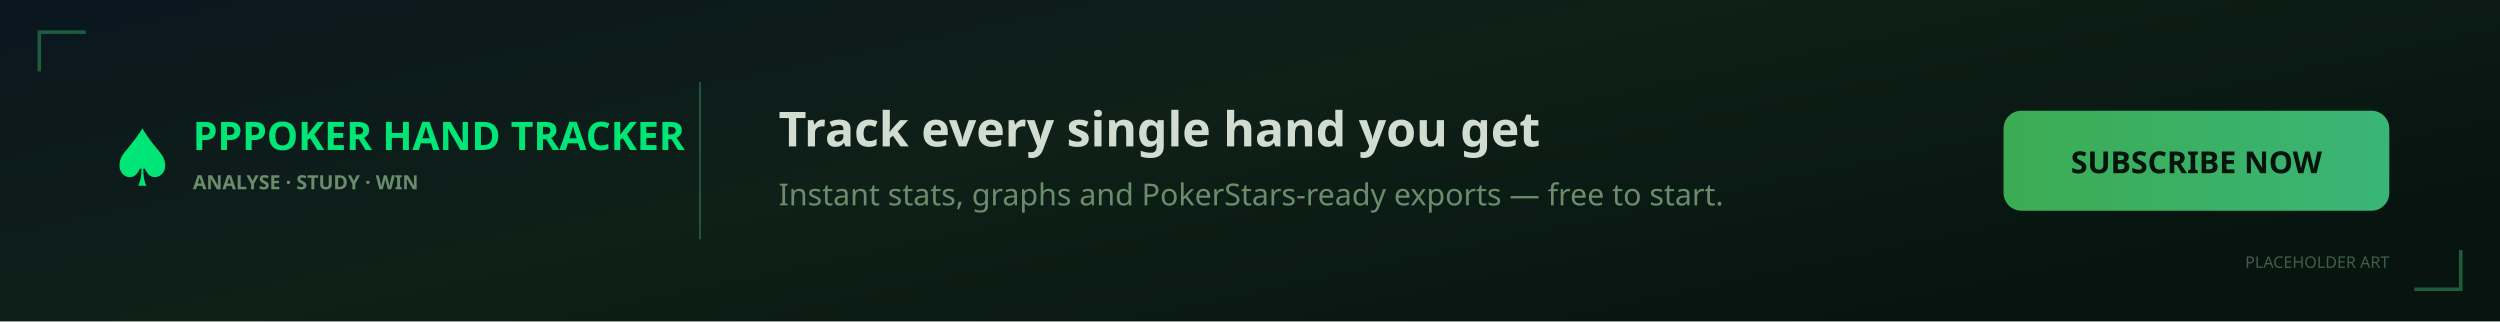
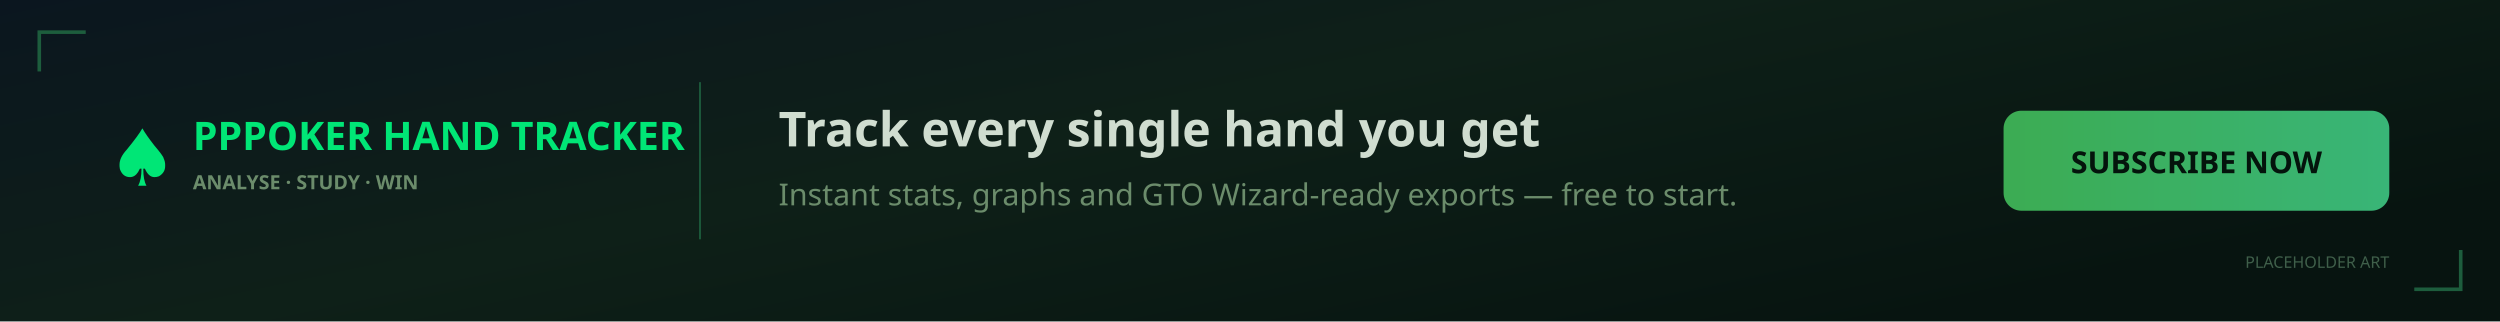
- <svg xmlns="http://www.w3.org/2000/svg" width="1400" height="180" viewBox="0 0 1400 180" role="img" aria-label="Track every single hand you get. Instant stats, graphs and PokerStars-ready exports — free to start.">
+ <svg xmlns="http://www.w3.org/2000/svg" width="1400" height="180" viewBox="0 0 1400 180" role="img" aria-label="Track every single hand you get. Instant stats, graphs and GTO Wizard-ready exports — free to start.">
  <defs>
    <linearGradient id="m1bg" x1="0" y1="0" x2="1" y2="0.6">
      <stop offset="0" stop-color="#0B161F" />
      <stop offset="0.5" stop-color="#0e2018" />
      <stop offset="1" stop-color="#071410" />
    </linearGradient>
    <linearGradient id="m1cta" x1="0" y1="0" x2="1" y2="0">
      <stop offset="0" stop-color="#3CAC53" />
      <stop offset="1" stop-color="#39B577" />
    </linearGradient>
  </defs>
  <rect width="1400" height="180" fill="url(#m1bg)" />
  <path d="M22 40 V18 H48" fill="none" stroke="#1D5D3D" stroke-width="2" />
  <path d="M1378 140 V162 H1352" fill="none" stroke="#1D5D3D" stroke-width="2" />
  <text x="60" y="104" font-size="44" fill="#00e676" font-family="'Segoe UI Symbol', system-ui, sans-serif">♠</text>
  <g font-family="Oxanium, 'Segoe UI', system-ui, sans-serif" fill="#00e676">
    <text x="108" y="84" font-size="22" font-weight="800" textLength="236" lengthAdjust="spacingAndGlyphs">PPPOKER HAND TRACKER</text>
    <text x="108" y="106" font-size="11" font-weight="600" fill="#6b8c6b" textLength="182" lengthAdjust="spacingAndGlyphs">ANALYSE · STUDY · WIN</text>
  </g>
  <line x1="392" y1="46" x2="392" y2="134" stroke="#1D5D3D" stroke-width="1" />
  <g font-family="'Segoe UI', system-ui, sans-serif">
    <text x="436" y="82" font-size="27" font-weight="700" fill="#d0ddd0" textLength="392" lengthAdjust="spacingAndGlyphs">Track every single hand you get</text>
-     <text x="436" y="115" font-size="17" fill="#6b8c6b" textLength="508" lengthAdjust="spacingAndGlyphs">Instant stats, graphs and PokerStars-ready exports — free to start.</text>
+     <text x="436" y="115" font-size="17" fill="#6b8c6b" textLength="508" lengthAdjust="spacingAndGlyphs">Instant stats, graphs and GTO Wizard-ready exports — free to start.</text>
  </g>
  <rect x="1122" y="62" width="216" height="56" rx="10" fill="url(#m1cta)" />
  <text x="1230" y="97" text-anchor="middle" font-size="17" font-weight="700" fill="#04140c" font-family="Oxanium, 'Segoe UI', system-ui, sans-serif" textLength="150" lengthAdjust="spacingAndGlyphs">SUBSCRIBE NOW</text>
  <text x="1338" y="150" text-anchor="end" font-size="9" fill="#3f5f4a" font-family="'Segoe UI', system-ui, sans-serif" textLength="82" lengthAdjust="spacingAndGlyphs">PLACEHOLDER ART</text>
</svg>
